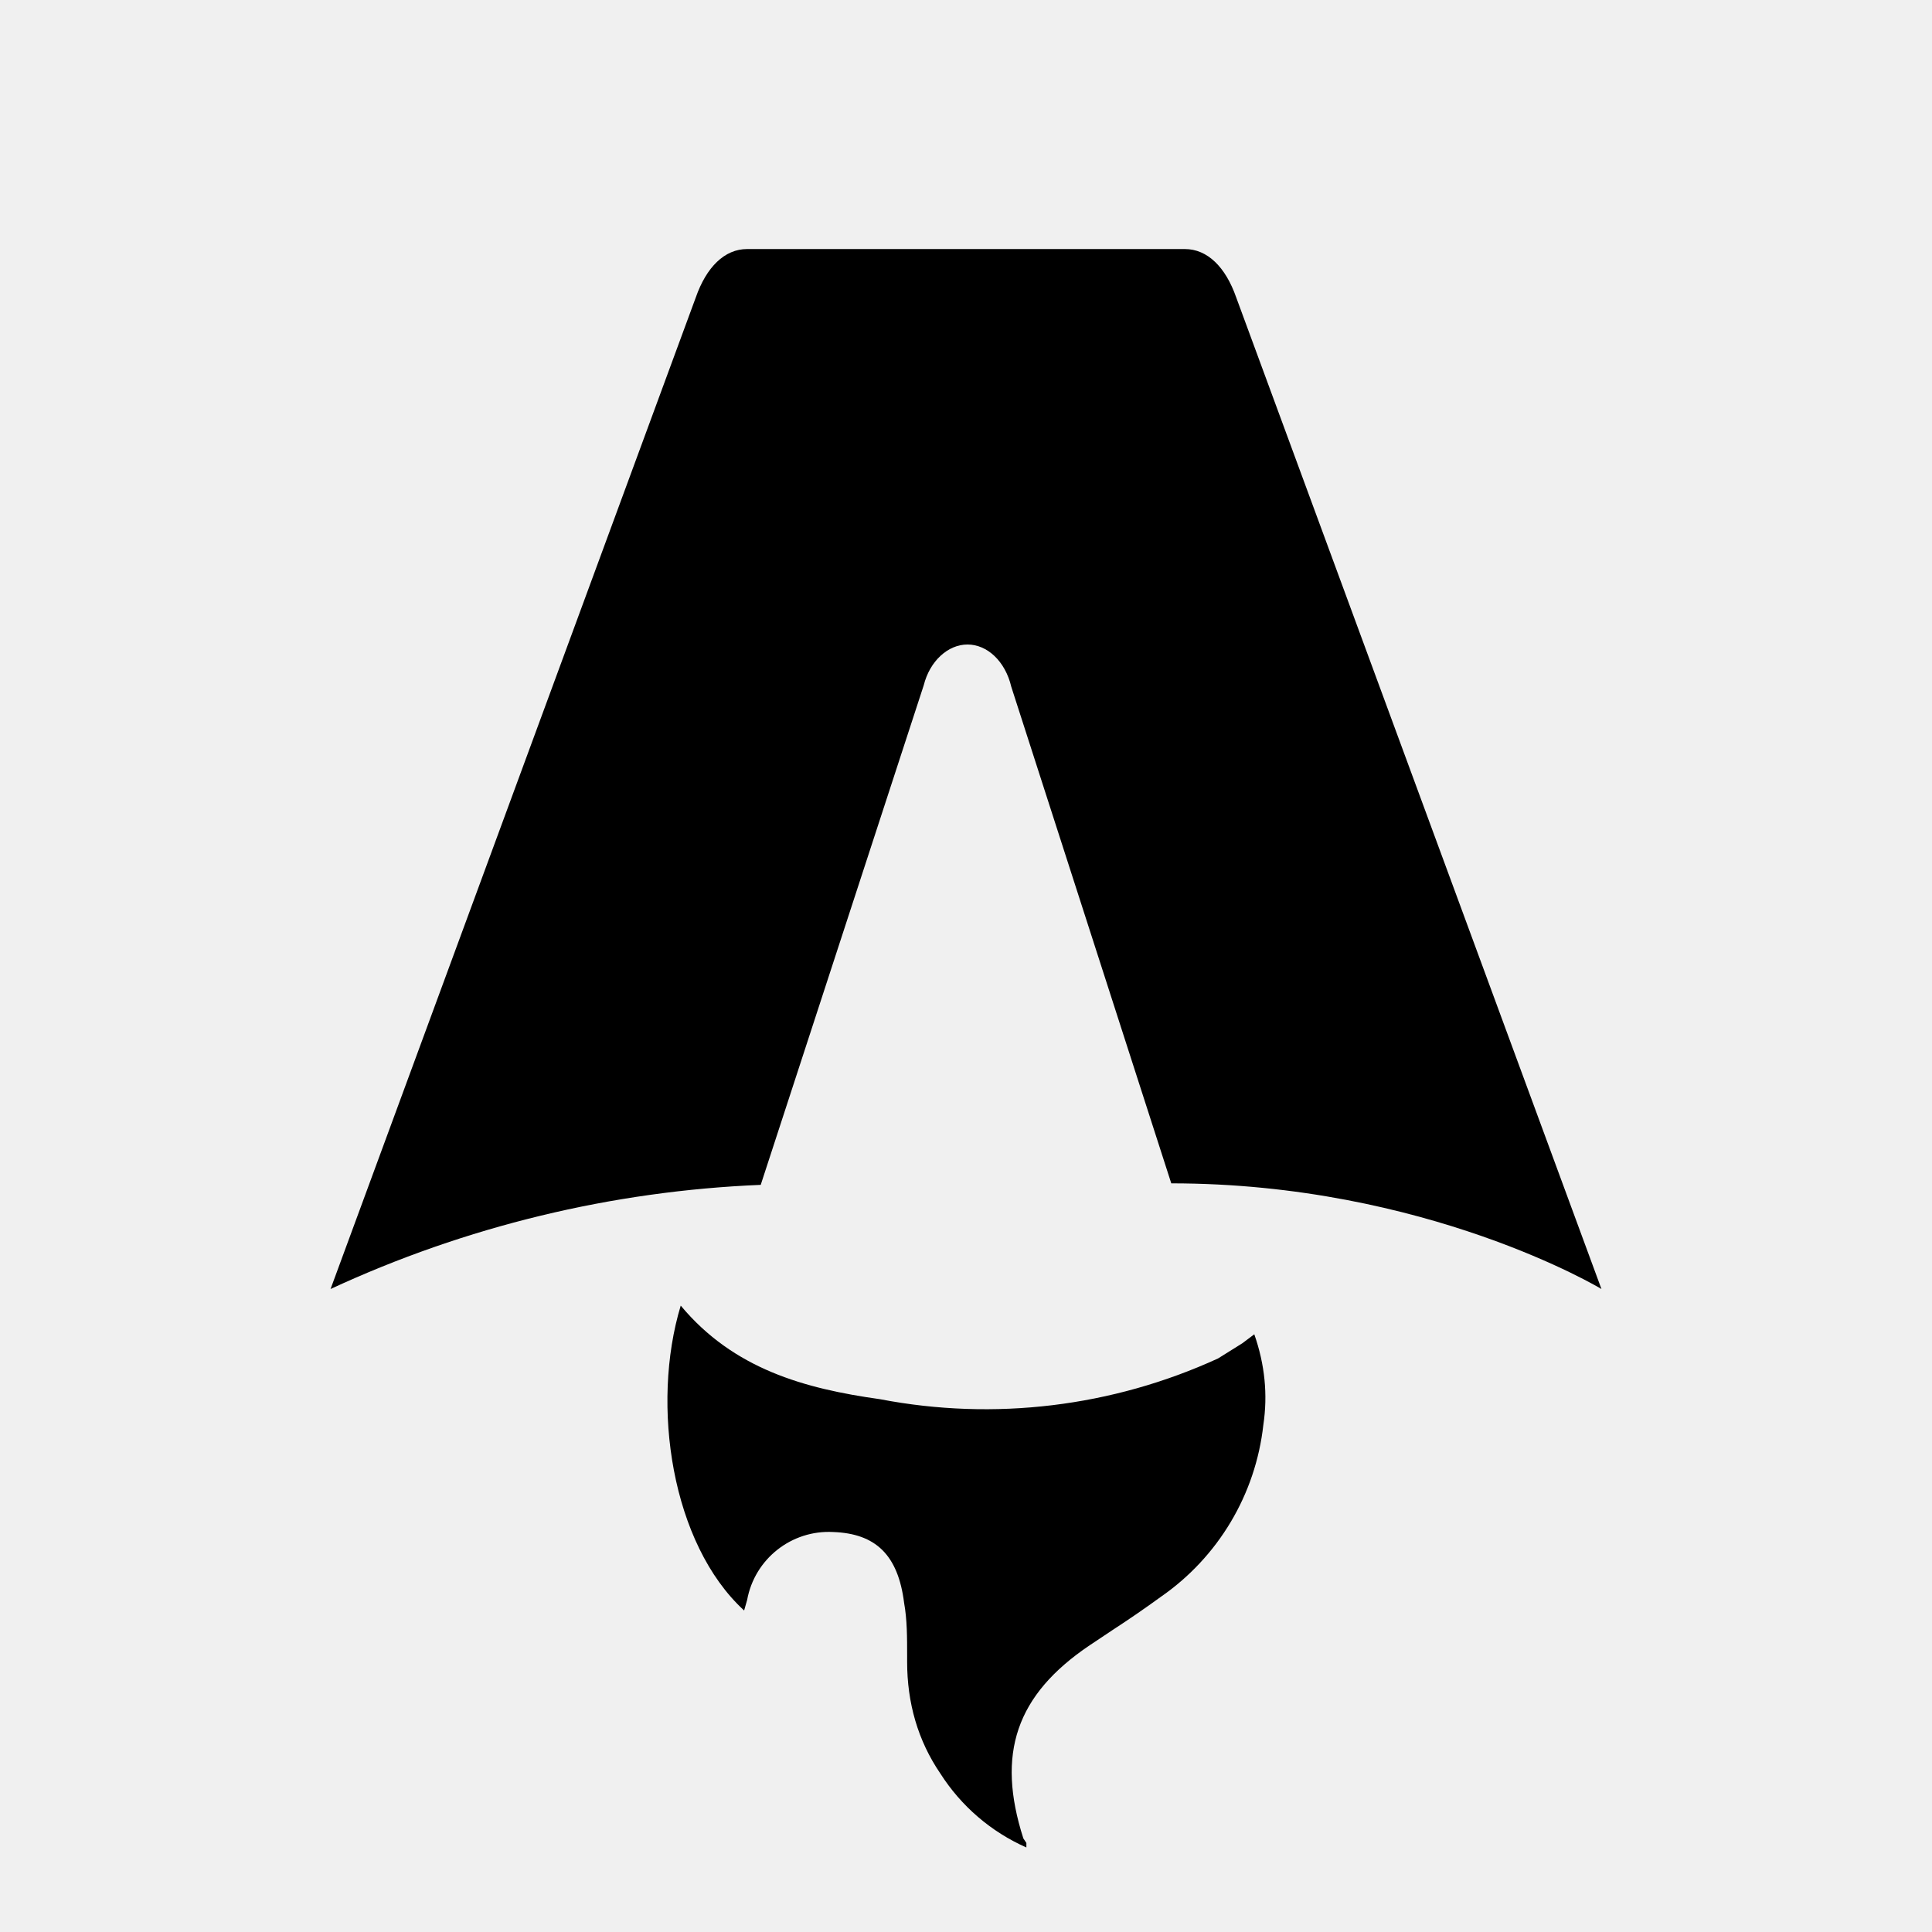
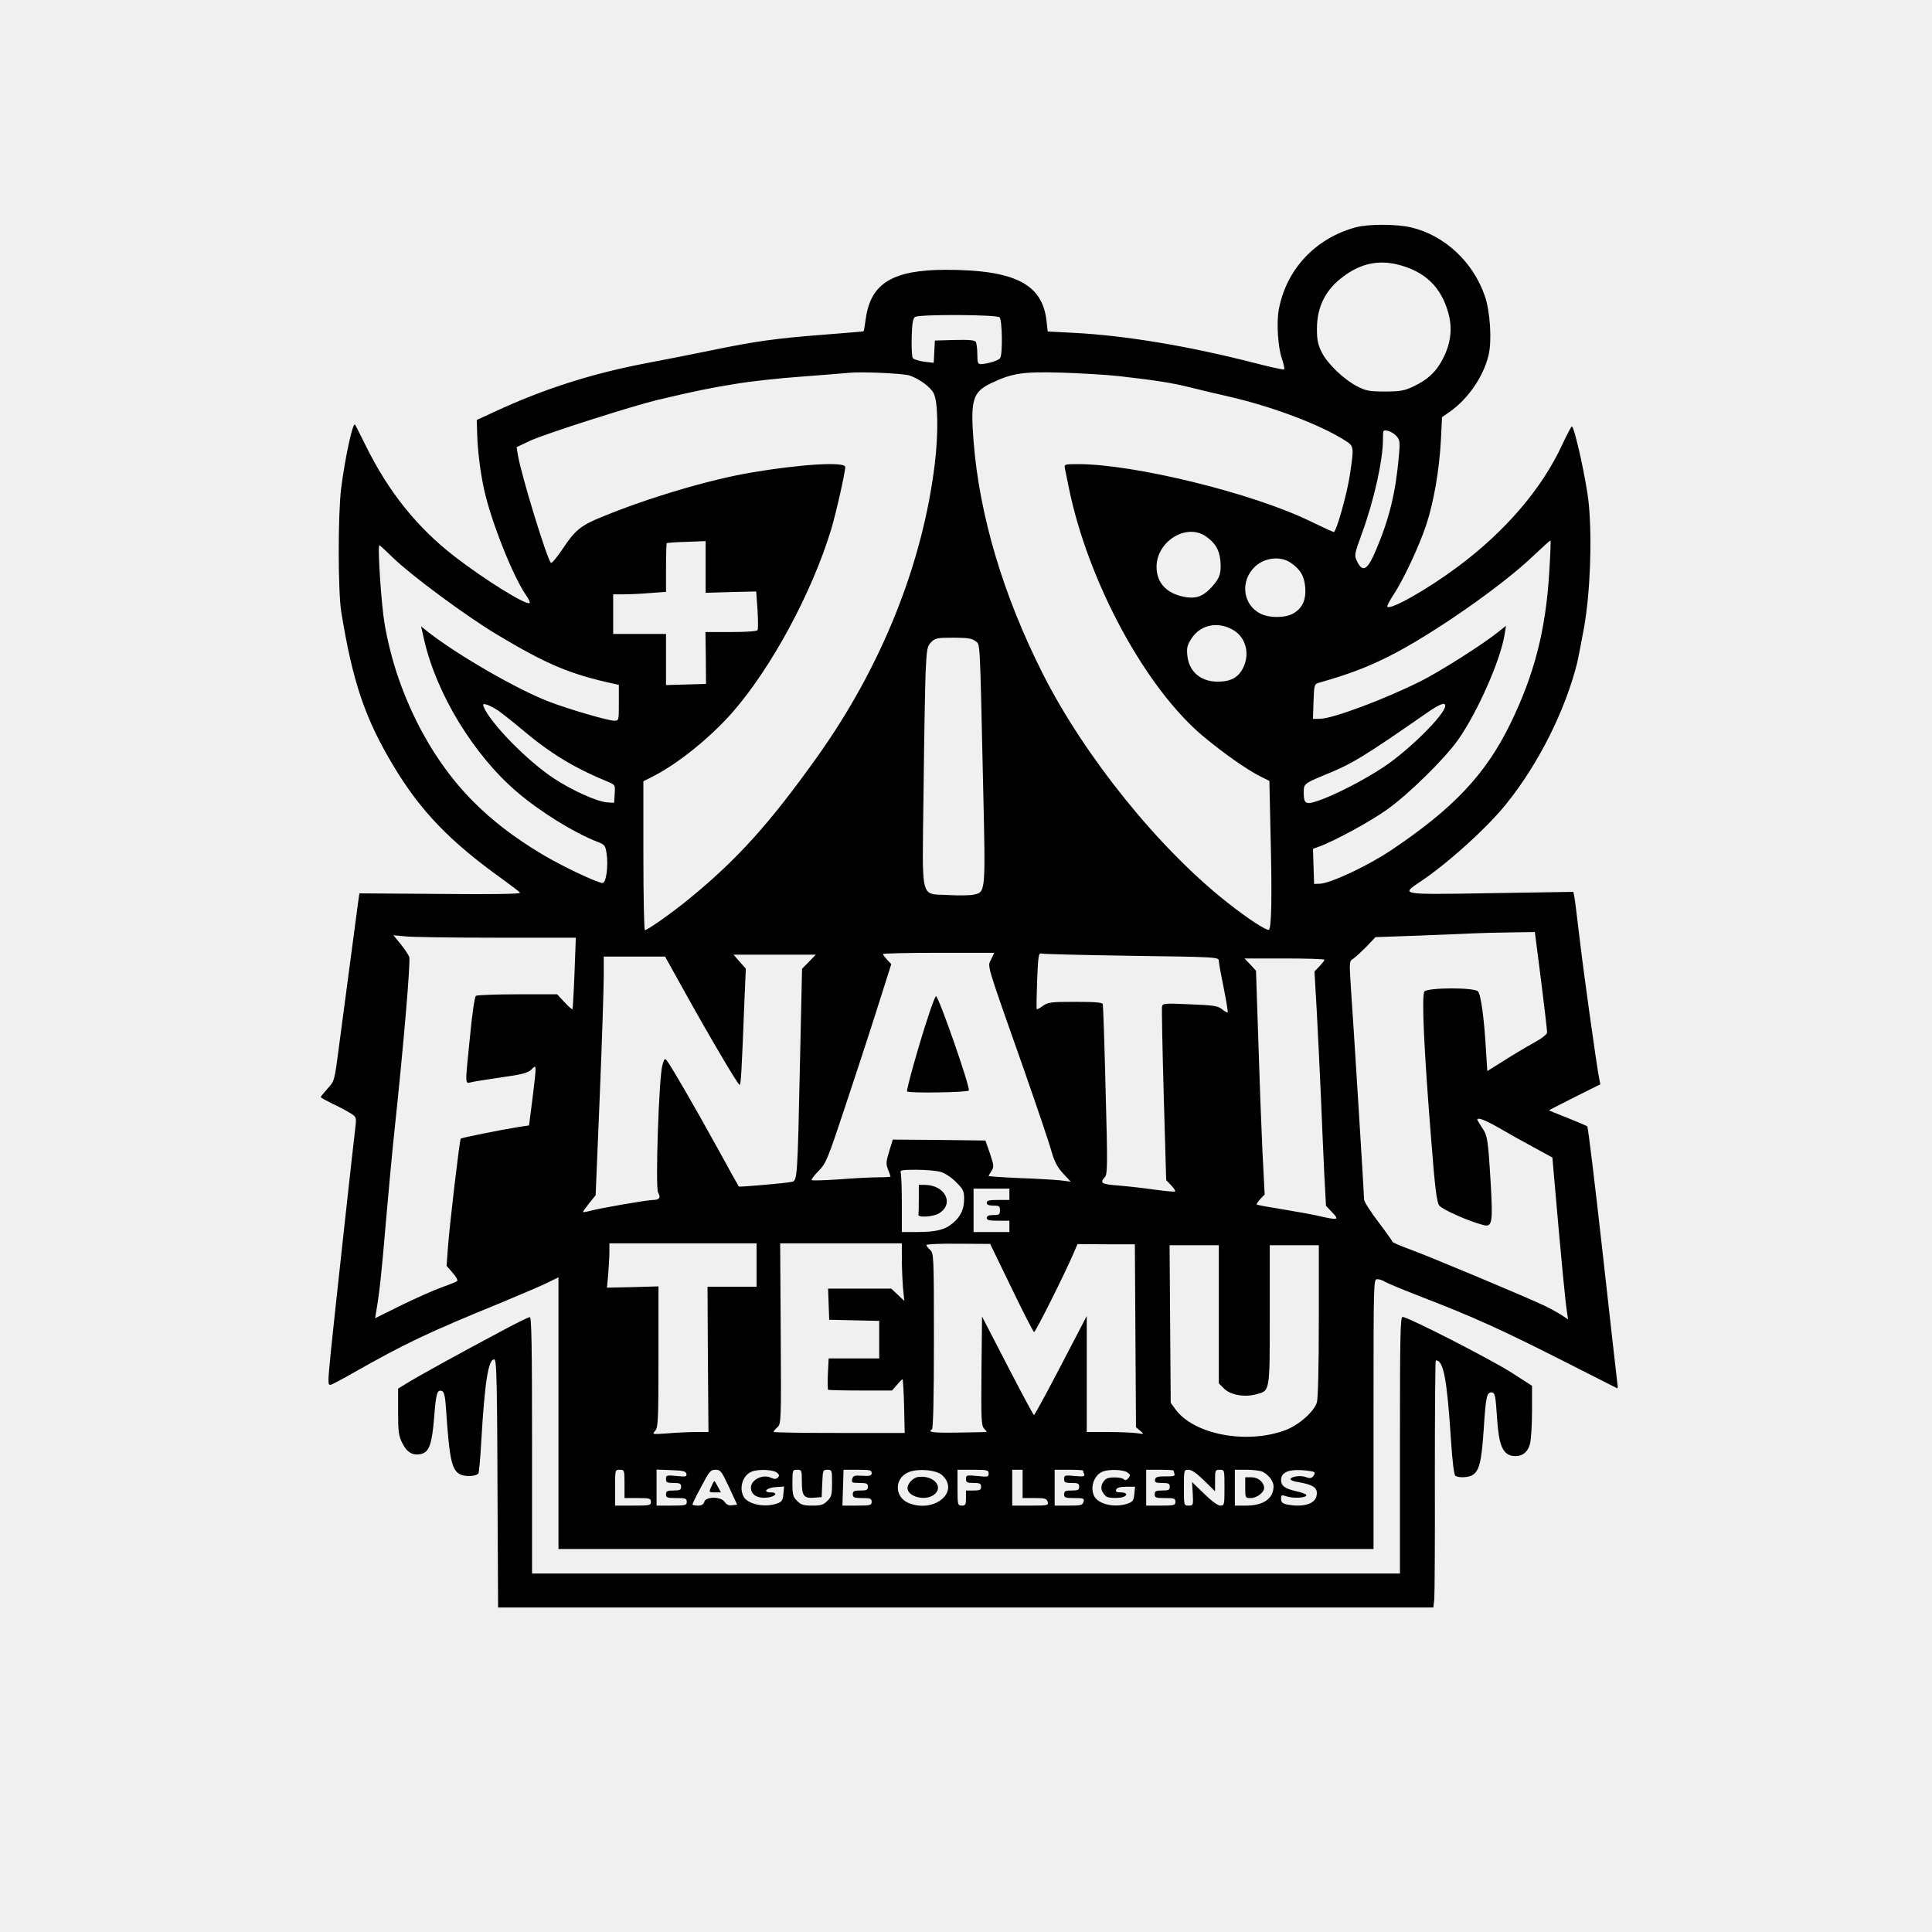
- <svg xmlns="http://www.w3.org/2000/svg" fill="none" viewBox="0 0 128 128">
-   <path d="M50.4 78.5a75.1 75.1 0 0 0-28.5 6.9l24.2-65.7c.7-2 1.9-3.2 3.4-3.2h29c1.5 0 2.7 1.2 3.4 3.2l24.2 65.7s-11.6-7-28.5-7L67 45.5c-.4-1.7-1.6-2.8-2.9-2.8-1.3 0-2.5 1.1-2.9 2.7L50.4 78.5Zm-1.1 28.2Zm-4.2-20.2c-2 6.6-.6 15.8 4.2 20.2a17.5 17.5 0 0 1 .2-.7 5.5 5.5 0 0 1 5.7-4.5c2.8.1 4.3 1.5 4.7 4.7.2 1.1.2 2.3.2 3.5v.4c0 2.7.7 5.2 2.2 7.4a13 13 0 0 0 5.7 4.9v-.3l-.2-.3c-1.8-5.6-.5-9.5 4.4-12.8l1.5-1a73 73 0 0 0 3.2-2.2 16 16 0 0 0 6.8-11.4c.3-2 .1-4-.6-6l-.8.6-1.6 1a37 37 0 0 1-22.4 2.7c-5-.7-9.7-2-13.2-6.2Z" />
-   <style>
-         path { fill: #000; }
-         @media (prefers-color-scheme: dark) {
-             path { fill: #FFF; }
-         }
-     </style>
+ <svg xmlns="http://www.w3.org/2000/svg" version="1.0" width="1024pt" height="1024pt" viewBox="0 0 1024 1024" preserveAspectRatio="xMidYMid meet">
+   <g transform="translate(0,1024) scale(0.1,-0.1)" fill="#000000" stroke="none">
+     <path d="M7185 9035 c-213 -58 -367 -222 -407 -435 -13 -70 -5 -201 17 -263 9 -27 14 -51 11 -55 -3 -3 -79 14 -168 37 -345 88 -676 143 -949 157 l-136 7 -6 54 c-21 198 -168 273 -537 273 -279 -1 -395 -72 -421 -258 -5 -36 -10 -67 -12 -68 -1 -1 -96 -9 -212 -18 -249 -19 -363 -35 -590 -82 -93 -19 -253 -51 -355 -70 -287 -55 -542 -137 -800 -257 l-93 -43 2 -70 c2 -88 17 -210 37 -299 36 -166 152 -458 221 -558 14 -20 24 -40 20 -43 -15 -15 -232 119 -397 246 -199 154 -351 343 -472 589 -29 58 -54 108 -56 110 -11 19 -52 -167 -74 -339 -17 -137 -17 -548 1 -655 60 -368 125 -562 275 -812 144 -241 301 -404 581 -604 47 -34 88 -65 91 -71 4 -6 -142 -9 -422 -6 l-429 3 -8 -55 c-8 -60 -63 -478 -101 -762 -23 -177 -23 -178 -60 -218 -20 -22 -36 -42 -36 -45 0 -3 28 -18 62 -35 35 -16 78 -39 95 -50 30 -18 32 -23 28 -62 -13 -105 -116 -1048 -130 -1187 -18 -183 -18 -191 -4 -191 6 0 61 29 122 64 277 157 395 213 794 376 105 44 214 90 242 105 l51 25 0 -720 0 -720 2160 0 2160 0 0 715 c0 712 0 715 20 715 12 0 31 -7 43 -15 12 -7 103 -45 202 -83 263 -102 406 -166 730 -330 159 -81 292 -148 296 -150 3 -1 5 8 2 20 -2 13 -37 324 -78 692 -41 368 -78 672 -82 676 -4 3 -52 24 -105 45 -54 21 -98 39 -98 40 0 1 61 32 136 70 l136 68 -6 31 c-13 62 -86 585 -106 761 -12 99 -23 191 -26 204 l-5 24 -435 -7 c-486 -8 -480 -9 -379 59 144 95 360 290 460 416 169 210 310 491 374 744 5 22 22 108 37 190 32 183 43 458 25 653 -11 117 -76 412 -90 412 -3 0 -26 -44 -51 -97 -108 -234 -302 -460 -555 -648 -160 -119 -354 -229 -372 -211 -3 3 11 30 31 61 54 80 140 265 176 375 40 122 69 293 77 447 l6 122 39 27 c99 69 181 188 208 303 18 75 8 229 -19 309 -62 183 -214 325 -393 367 -78 18 -226 18 -293 0z m230 -199 c138 -36 222 -117 260 -250 24 -81 16 -160 -24 -241 -36 -73 -82 -117 -161 -154 -47 -22 -68 -26 -150 -26 -84 0 -101 4 -146 27 -73 38 -158 120 -188 180 -21 41 -26 67 -26 124 0 119 46 210 142 280 93 69 188 88 293 60z m-2117 -278 c14 -14 17 -195 3 -216 -8 -13 -68 -31 -103 -32 -15 0 -18 9 -18 53 0 28 -4 58 -8 65 -6 9 -36 12 -113 10 l-104 -3 -3 -59 -3 -59 -51 6 c-28 4 -55 12 -60 19 -5 7 -7 57 -6 111 2 74 7 100 18 107 23 15 433 13 448 -2z m-478 -308 c53 -18 113 -62 129 -95 23 -47 25 -212 6 -370 -64 -533 -283 -1079 -624 -1557 -252 -353 -422 -542 -676 -750 -86 -71 -223 -168 -237 -168 -4 0 -8 178 -8 394 l0 395 51 26 c129 65 302 204 420 338 206 235 422 634 524 970 26 86 75 303 75 332 0 29 -237 15 -500 -30 -219 -37 -543 -133 -788 -234 -112 -45 -144 -71 -207 -166 -32 -48 -61 -83 -65 -78 -22 22 -158 468 -175 571 l-7 42 74 35 c79 36 538 183 672 215 208 49 271 62 406 84 80 14 242 32 360 40 118 9 231 18 250 20 63 7 284 -3 320 -14z m1115 -4 c200 -23 282 -36 380 -61 50 -12 135 -33 190 -45 234 -53 489 -149 623 -234 49 -31 49 -32 27 -181 -15 -101 -72 -305 -86 -305 -3 0 -62 27 -130 60 -304 147 -924 299 -1222 300 -75 0 -77 -1 -73 -22 3 -13 12 -59 21 -103 102 -500 407 -1063 714 -1319 107 -89 230 -175 297 -209 l52 -26 7 -318 c7 -296 4 -457 -9 -470 -9 -10 -113 58 -224 146 -362 286 -751 769 -973 1206 -212 419 -338 842 -369 1237 -17 220 -4 261 95 308 109 52 167 61 370 55 99 -3 239 -11 310 -19z m1468 -319 c16 -19 18 -32 12 -97 -17 -197 -50 -336 -121 -503 -45 -108 -71 -124 -101 -63 -16 34 -15 37 26 150 64 176 111 387 111 498 0 50 0 50 28 44 15 -4 35 -17 45 -29z m-1013 -529 c50 -34 72 -71 78 -127 6 -66 -2 -93 -40 -136 -44 -51 -82 -68 -135 -61 -104 14 -163 72 -163 162 0 134 157 232 260 162z m1821 -197 c-19 -305 -80 -539 -206 -797 -130 -268 -303 -450 -631 -670 -126 -84 -320 -175 -378 -178 l-31 -1 -3 93 -3 93 33 12 c76 27 270 132 358 195 116 82 308 271 379 372 103 147 225 423 246 559 l7 44 -43 -34 c-85 -68 -305 -207 -408 -259 -198 -99 -470 -200 -537 -200 l-35 0 3 92 c3 88 4 92 28 99 161 46 253 81 371 140 227 114 595 370 764 531 50 47 91 85 93 83 2 -2 -1 -80 -7 -174z m-4471 34 l0 -137 134 4 134 3 7 -97 c3 -54 4 -102 0 -108 -4 -6 -59 -10 -141 -10 l-135 0 2 -137 1 -138 -106 -3 -106 -3 0 136 0 135 -140 0 -140 0 0 105 0 105 58 0 c31 0 94 3 140 7 l82 6 0 127 c0 70 2 129 4 131 2 2 50 6 105 7 l101 4 0 -137z m-1655 47 c99 -95 378 -302 547 -404 265 -159 388 -211 621 -262 l27 -6 0 -95 c0 -94 0 -95 -24 -95 -33 0 -245 62 -346 101 -170 65 -486 248 -642 370 l-36 29 15 -67 c65 -289 263 -615 496 -813 122 -104 302 -215 424 -262 38 -15 42 -19 48 -62 10 -64 -2 -156 -21 -156 -27 0 -213 88 -317 150 -148 88 -267 179 -372 285 -232 234 -404 577 -466 935 -18 102 -39 420 -28 420 3 0 36 -31 74 -68z m4755 -24 c52 -35 73 -71 78 -131 5 -65 -14 -109 -61 -137 -41 -26 -129 -27 -177 -2 -94 47 -108 174 -28 249 51 48 134 57 188 21z m-311 -353 c70 -36 97 -121 63 -198 -25 -56 -66 -80 -138 -80 -91 0 -153 54 -161 140 -4 40 0 55 23 90 46 70 133 90 213 48z m-1359 -63 c26 -21 23 32 41 -778 13 -561 13 -552 -51 -566 -19 -4 -79 -5 -134 -2 -152 10 -138 -47 -131 547 3 276 8 562 11 636 6 123 8 136 30 158 21 21 32 23 117 23 76 0 99 -4 117 -18z m-2530 -368 c19 -13 76 -58 125 -99 150 -127 276 -204 458 -279 37 -15 38 -16 35 -63 l-3 -48 -35 2 c-54 3 -189 64 -287 129 -142 94 -337 295 -370 379 -5 14 -2 16 18 10 13 -4 40 -18 59 -31z m5020 25 c0 -44 -191 -235 -326 -324 -103 -69 -263 -151 -347 -179 -67 -23 -77 -17 -77 45 0 44 4 47 105 89 153 62 204 93 557 338 62 42 88 51 88 31z m508 -1456 c18 -142 32 -265 32 -275 0 -10 -28 -32 -72 -56 -40 -22 -112 -65 -159 -95 l-86 -54 -7 111 c-10 172 -27 296 -43 312 -22 21 -265 20 -283 -1 -16 -19 -3 -307 36 -790 20 -257 29 -325 42 -344 16 -22 159 -85 234 -104 47 -12 51 11 39 221 -14 235 -17 254 -47 297 -13 20 -24 38 -24 40 0 15 39 0 113 -42 46 -27 128 -73 184 -103 l101 -55 6 -70 c43 -495 63 -699 72 -754 l5 -34 -33 22 c-18 12 -60 35 -93 51 -99 47 -624 267 -717 300 -49 18 -88 35 -88 39 0 3 -34 51 -75 105 -41 54 -75 107 -75 118 0 25 -56 925 -70 1123 -9 139 -9 140 13 154 12 8 43 37 70 64 l47 50 228 8 c125 5 256 10 292 12 36 2 124 4 195 5 l130 2 33 -257z m-5535 227 l419 0 -7 -187 c-4 -104 -9 -190 -11 -192 -2 -2 -21 14 -42 37 l-39 42 -209 0 c-115 0 -214 -4 -221 -8 -7 -4 -20 -89 -32 -216 -27 -267 -27 -249 7 -242 15 4 87 15 161 26 108 15 138 23 157 41 29 28 29 35 6 -156 l-18 -140 -54 -8 c-88 -14 -303 -57 -308 -62 -6 -6 -59 -455 -68 -579 l-7 -95 32 -37 c18 -20 29 -40 24 -44 -4 -4 -42 -19 -84 -34 -42 -15 -138 -58 -214 -95 l-137 -68 6 36 c17 96 28 199 51 471 14 162 34 378 45 480 49 457 87 906 79 928 -5 13 -26 44 -47 70 l-37 45 64 -6 c35 -4 253 -7 484 -7z m2620 -115 c-19 -41 -32 0 174 -584 68 -195 134 -389 145 -430 17 -58 31 -86 62 -120 l41 -44 -56 7 c-31 3 -129 9 -217 12 -89 4 -162 9 -162 11 0 2 7 14 15 27 14 20 13 29 -8 92 l-24 69 -246 3 -245 2 -19 -62 c-17 -55 -18 -67 -6 -97 7 -18 13 -35 13 -37 0 -2 -30 -4 -67 -4 -38 0 -130 -5 -207 -11 -76 -5 -141 -7 -144 -4 -3 3 13 25 36 48 40 41 48 60 140 337 54 162 132 400 172 527 l74 233 -22 23 c-12 13 -22 26 -22 30 0 4 133 7 295 7 l295 0 -17 -35z m745 19 c454 -6 462 -7 462 -27 0 -11 12 -76 26 -144 14 -69 23 -127 21 -129 -2 -2 -16 5 -30 17 -23 18 -45 21 -171 26 -134 6 -144 5 -147 -12 -2 -10 2 -221 9 -469 l13 -451 26 -27 c15 -15 24 -30 21 -33 -2 -3 -49 2 -104 9 -54 8 -141 18 -191 22 -95 7 -106 13 -77 45 14 16 15 59 4 461 -6 244 -13 449 -15 456 -3 9 -42 12 -146 12 -127 0 -144 -2 -171 -21 -16 -12 -31 -20 -33 -18 -2 2 -1 70 2 152 5 129 8 147 22 143 9 -3 224 -8 479 -12z m-1710 -31 l-37 -38 -11 -500 c-13 -610 -14 -624 -43 -629 -36 -8 -278 -28 -281 -25 -2 2 -54 96 -116 209 -113 205 -236 418 -263 455 -14 18 -15 17 -26 -20 -19 -63 -38 -652 -23 -676 16 -26 7 -39 -26 -39 -32 0 -291 -45 -339 -59 -18 -5 -33 -7 -33 -4 0 2 15 23 33 46 l34 42 22 530 c12 292 21 576 21 633 l0 102 163 0 162 0 100 -180 c135 -243 286 -500 295 -500 7 0 11 65 26 456 l7 160 -33 37 -32 37 218 0 218 0 -36 -37z m2732 10 c0 -4 -12 -19 -26 -34 l-27 -28 12 -208 c6 -114 16 -318 22 -453 5 -135 14 -321 18 -413 l9 -168 33 -35 c39 -40 31 -42 -66 -20 -33 8 -121 24 -195 36 -74 12 -137 23 -139 26 -2 2 6 15 19 29 l23 24 -12 233 c-6 128 -16 395 -22 593 l-12 360 -30 33 -31 32 212 0 c117 0 212 -3 212 -7z m-2035 -1124 c24 -7 57 -29 82 -54 38 -38 43 -47 43 -89 0 -55 -18 -94 -60 -129 -41 -35 -89 -47 -187 -47 l-83 0 0 149 c0 82 -3 156 -6 165 -5 14 6 16 82 16 49 0 107 -5 129 -11z m365 -119 l0 -30 -60 0 c-47 0 -60 -3 -60 -15 0 -10 11 -15 35 -15 31 0 35 -3 35 -25 0 -22 -4 -25 -35 -25 -24 0 -35 -5 -35 -15 0 -12 13 -15 60 -15 l60 0 0 -30 0 -30 -95 0 -95 0 0 115 0 115 95 0 95 0 0 -30z m-1340 -375 l0 -115 -130 0 -130 0 2 -385 3 -385 -65 0 c-36 0 -103 -3 -150 -7 -84 -6 -85 -6 -67 14 15 18 17 52 17 392 l0 373 -136 -4 -137 -3 7 74 c3 41 6 94 6 118 l0 43 390 0 390 0 0 -115z m770 33 c0 -46 3 -114 6 -153 l7 -70 -35 33 -34 32 -167 0 -168 0 3 -82 3 -83 133 -3 132 -3 0 -99 0 -100 -134 0 -134 0 -4 -81 c-2 -44 -1 -83 1 -85 2 -2 80 -4 172 -4 l167 0 27 31 c14 17 27 30 29 28 2 -2 6 -67 8 -144 l3 -140 -347 0 c-192 0 -348 2 -348 6 0 3 9 14 20 24 20 18 21 27 18 497 l-3 478 323 0 322 0 0 -82z m581 -154 c62 -129 116 -234 120 -234 8 0 162 308 208 415 l22 51 152 -1 152 0 3 -485 3 -485 22 -18 c22 -19 22 -19 -18 -13 -22 3 -91 6 -152 6 l-113 0 0 308 0 307 -63 -121 c-122 -236 -212 -404 -217 -404 -3 0 -66 118 -140 261 l-135 261 -3 -288 c-2 -257 -1 -289 14 -306 10 -10 15 -18 13 -18 -2 0 -70 -2 -152 -3 -136 -2 -163 2 -137 18 6 4 10 171 10 469 0 450 -1 463 -20 481 -11 10 -20 22 -20 26 0 5 76 8 169 7 l169 -1 113 -233z m1099 -140 l0 -366 28 -28 c34 -34 109 -47 170 -30 74 19 72 10 72 422 l0 368 130 0 130 0 0 -397 c0 -241 -4 -413 -10 -435 -14 -49 -95 -121 -167 -148 -206 -77 -488 -23 -584 112 l-24 33 -3 418 -3 417 131 0 130 0 0 -366z m-3150 -899 l0 -75 70 0 c63 0 70 -2 70 -20 0 -19 -7 -20 -95 -20 l-95 0 0 95 c0 95 0 95 25 95 24 0 25 -2 25 -75z m328 53 c3 -15 -4 -16 -52 -11 -52 5 -56 4 -56 -16 0 -18 6 -21 40 -21 33 0 40 -3 40 -20 0 -17 -7 -20 -40 -20 -33 0 -40 -3 -40 -20 0 -18 7 -20 55 -20 48 0 55 -2 55 -20 0 -18 -7 -20 -80 -20 l-80 0 0 95 0 96 77 -3 c64 -2 78 -6 81 -20z m226 -70 l43 -93 -26 -3 c-18 -3 -30 3 -40 17 -19 30 -100 30 -108 1 -4 -14 -14 -20 -34 -20 -16 0 -29 3 -29 6 0 4 21 47 47 95 42 80 49 89 75 89 27 0 32 -7 72 -92z m252 78 c15 -12 16 -17 7 -27 -9 -9 -18 -10 -37 -1 -44 20 -106 -11 -106 -53 0 -36 32 -57 81 -53 47 3 68 28 24 28 -45 0 -22 25 26 28 l45 3 -4 -40 c-3 -34 -8 -41 -34 -50 -65 -23 -155 -4 -177 37 -25 47 -4 113 43 132 34 14 110 11 132 -4z m134 -50 c0 -75 11 -89 67 -84 l38 3 3 73 c3 69 4 72 27 72 24 0 25 -2 25 -70 0 -62 -3 -74 -25 -95 -20 -21 -34 -25 -80 -25 -46 0 -60 4 -80 25 -22 21 -25 33 -25 95 0 68 1 70 25 70 24 0 25 -2 25 -64z m370 47 c0 -15 -8 -17 -49 -15 -42 3 -49 1 -54 -17 -5 -19 -1 -21 39 -21 37 0 44 -3 44 -20 0 -17 -7 -20 -40 -20 -33 0 -40 -3 -40 -20 0 -17 7 -20 50 -20 43 0 50 -3 50 -20 0 -18 -7 -20 -77 -20 l-78 0 3 95 3 95 75 0 c64 0 74 -2 74 -17z m374 -12 c95 -89 -43 -203 -179 -147 -74 31 -76 129 -2 162 50 22 150 14 181 -15z m246 9 c0 -18 -5 -19 -60 -13 -57 5 -60 5 -60 -16 0 -18 6 -21 40 -21 33 0 40 -3 40 -20 0 -17 -7 -20 -40 -20 l-40 0 0 -40 c0 -35 -3 -40 -22 -40 -22 0 -23 3 -23 95 l0 95 83 0 c75 0 82 -2 82 -20z m180 -55 l0 -75 64 0 c55 0 64 -3 69 -20 5 -19 0 -20 -91 -20 l-97 0 0 95 0 95 28 0 27 0 0 -75z m320 71 c0 -2 3 -11 6 -19 5 -13 -4 -14 -50 -10 -52 5 -56 4 -56 -16 0 -18 6 -21 40 -21 33 0 40 -3 40 -20 0 -17 -7 -20 -40 -20 -33 0 -40 -3 -40 -20 0 -18 7 -20 54 -20 49 0 54 -2 49 -20 -5 -18 -14 -20 -79 -20 l-74 0 0 95 0 95 75 0 c41 0 75 -2 75 -4z m235 -10 c17 -12 17 -16 6 -30 -10 -12 -17 -14 -25 -6 -11 11 -76 13 -92 2 -23 -15 -33 -46 -22 -67 6 -11 16 -23 22 -27 13 -9 68 -10 90 -2 26 10 18 24 -14 24 -22 0 -28 4 -24 15 4 10 21 15 53 15 l47 0 -4 -39 c-3 -34 -9 -41 -34 -50 -68 -24 -154 -5 -178 38 -24 46 -2 113 44 131 33 14 110 11 131 -4z m245 10 c0 -2 2 -11 5 -18 4 -11 -6 -14 -47 -13 -42 0 -53 -3 -56 -17 -3 -15 4 -18 37 -18 34 0 41 -3 41 -20 0 -17 -7 -20 -40 -20 -33 0 -40 -3 -40 -20 0 -18 7 -20 55 -20 48 0 55 -2 55 -20 0 -18 -7 -20 -77 -20 l-78 0 0 95 0 95 73 0 c39 0 72 -2 72 -4z m162 -53 l58 -57 0 57 c0 54 1 57 25 57 25 0 25 0 25 -95 0 -92 -1 -95 -22 -95 -14 0 -46 24 -86 63 l-64 62 4 -63 c3 -60 2 -62 -22 -62 -25 0 -25 0 -25 95 0 94 0 95 25 95 16 0 43 -19 82 -57z m311 46 c31 -16 57 -50 57 -76 0 -66 -53 -103 -147 -103 l-58 0 0 95 0 95 63 0 c35 0 73 -5 85 -11z m273 -2 c4 -3 1 -13 -5 -21 -10 -11 -19 -13 -39 -5 -27 11 -82 3 -82 -11 0 -5 17 -12 38 -15 88 -15 110 -32 99 -77 -11 -41 -74 -58 -156 -42 -24 5 -31 12 -31 30 0 21 2 22 29 13 35 -12 106 -8 105 6 -1 6 -24 15 -53 21 -61 14 -81 28 -81 60 0 38 36 56 107 52 34 -2 65 -7 69 -11z" />
+     <path d="M4922 4860 c-52 -157 -120 -399 -114 -405 10 -10 321 -5 327 5 9 15 -160 500 -174 500 -4 0 -21 -45 -39 -100z" />
+     <path d="M4870 3885 c0 -41 -1 -78 -2 -82 -6 -18 78 -13 109 6 83 51 32 151 -77 151 l-30 0 0 -75z" />
+     <path d="M3772 2365 c-16 -35 -16 -35 18 -35 l31 0 -16 30 c-9 17 -17 30 -19 30 -1 0 -8 -11 -14 -25z" />
+     <path d="M4868 2412 c-28 -3 -58 -35 -58 -59 0 -45 91 -70 138 -37 57 40 3 106 -80 96z" />
+     <path d="M6600 2355 c0 -54 0 -55 30 -55 31 0 70 30 70 53 0 30 -31 57 -66 57 l-34 0 0 -55z" />
+     <path d="M2645 3178 c-222 -118 -446 -242 -493 -272 l-42 -26 0 -123 c0 -107 3 -128 23 -167 24 -49 57 -67 100 -56 42 10 57 54 68 194 10 128 16 149 42 139 11 -4 17 -30 21 -94 19 -282 31 -332 84 -351 31 -10 79 -5 88 9 3 5 10 82 15 172 18 310 37 432 68 432 14 0 16 -90 19 -932 l2 -383 2479 0 2478 0 5 43 c2 23 4 318 3 655 0 336 2 612 5 612 41 -1 59 -93 81 -430 7 -108 16 -178 23 -182 16 -11 64 -10 87 2 39 21 51 67 63 244 11 173 16 196 41 196 19 0 22 -18 30 -140 9 -137 29 -186 79 -196 48 -8 82 14 95 63 6 21 11 99 11 173 l0 135 -112 72 c-112 71 -546 293 -574 293 -12 0 -14 -99 -14 -680 l0 -680 -2300 0 -2300 0 0 680 c0 538 -3 680 -12 679 -7 0 -80 -36 -163 -81z" />
+   </g>
</svg>
